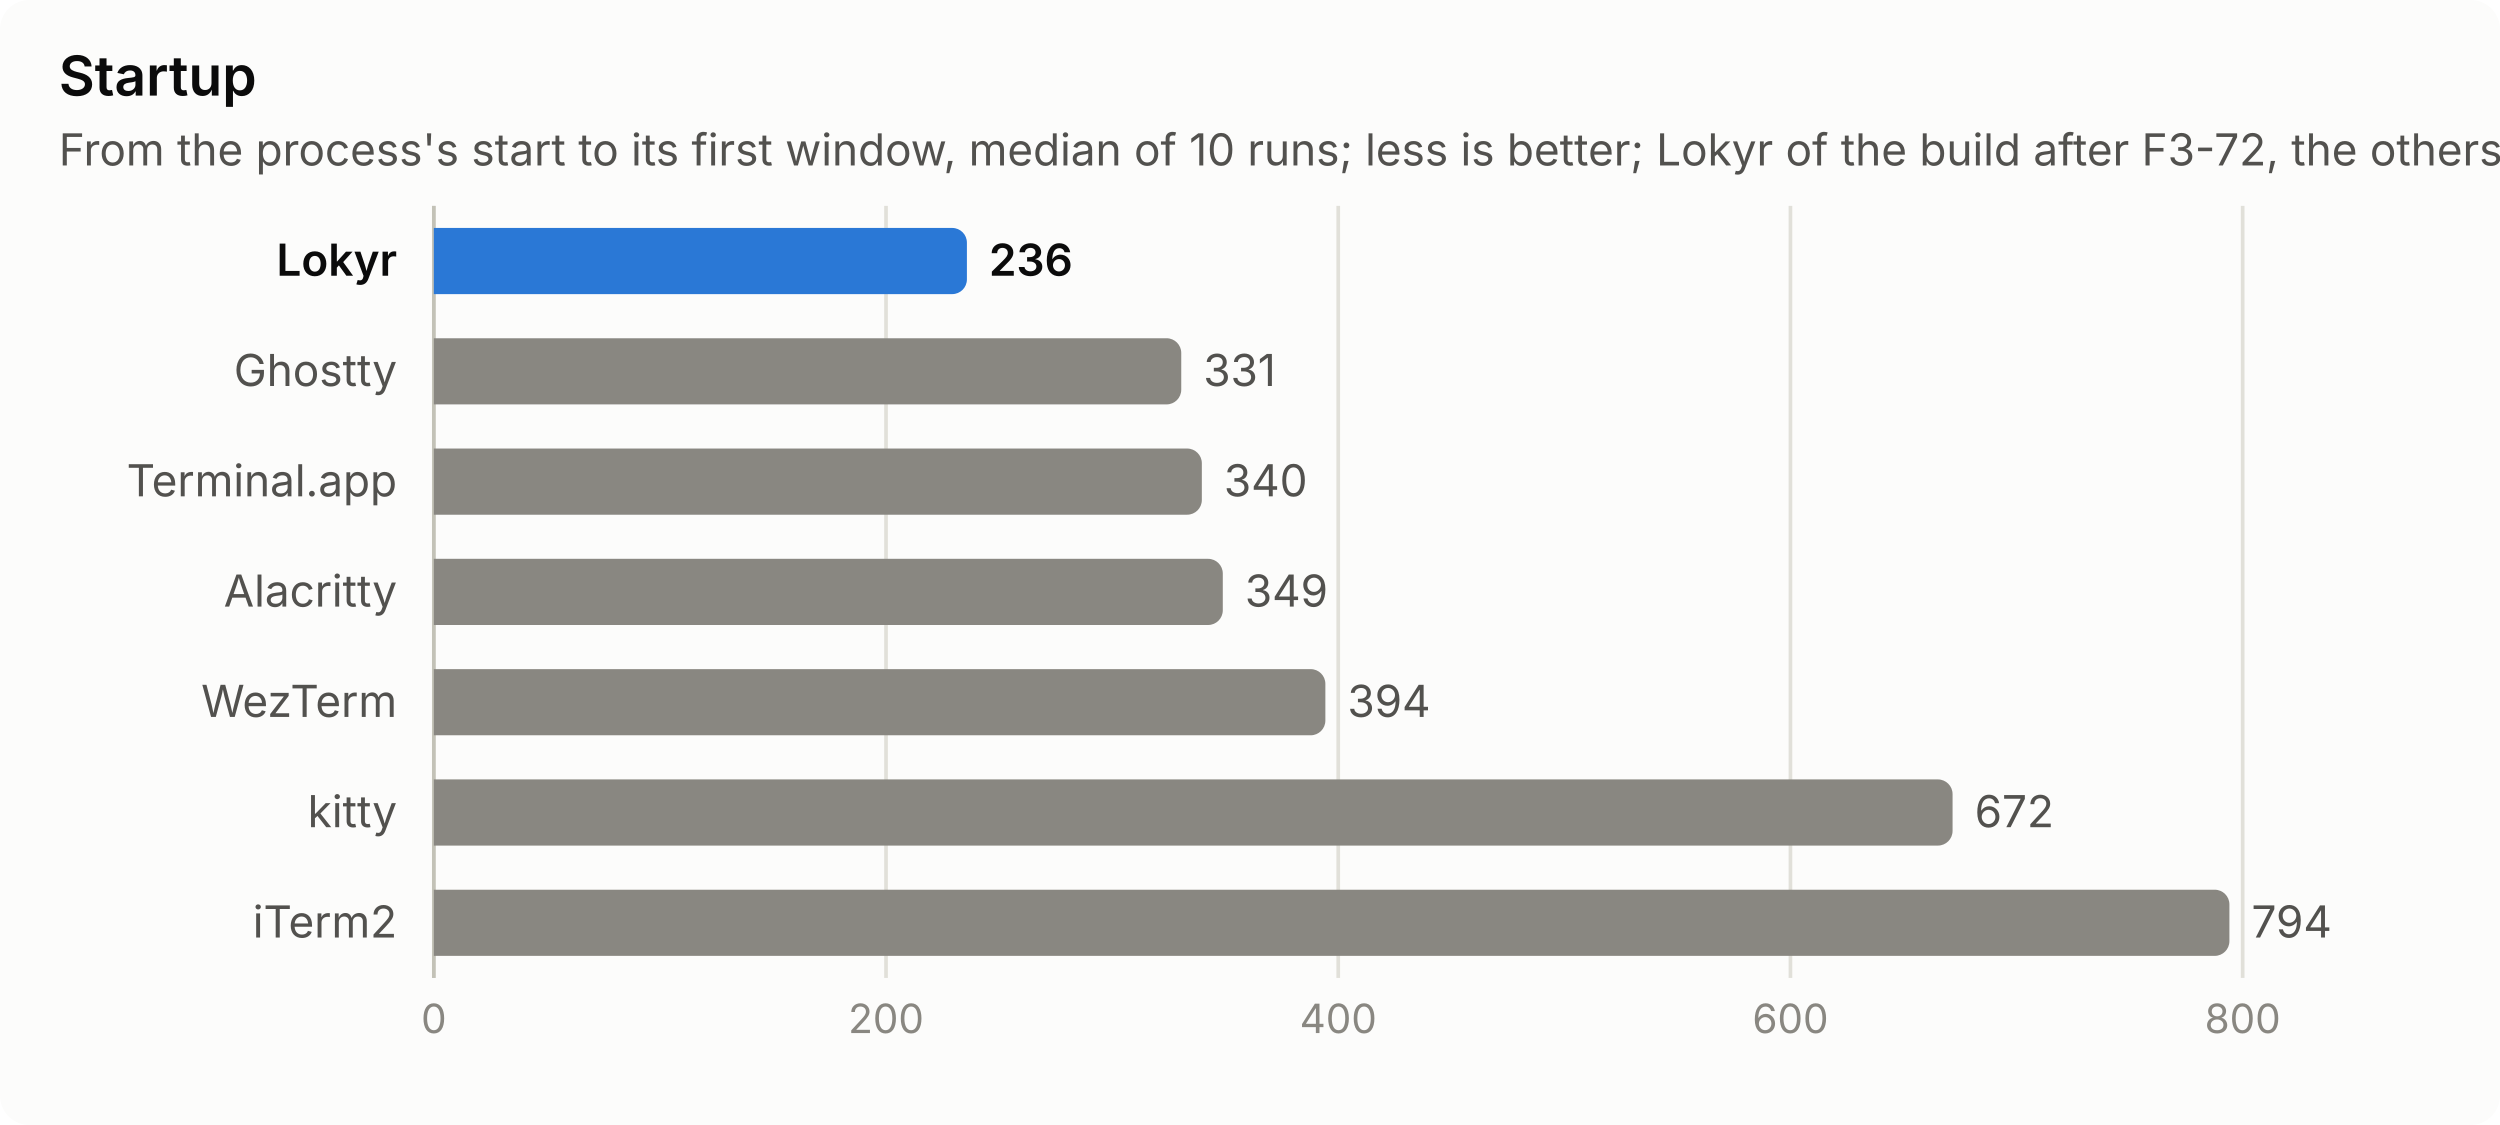
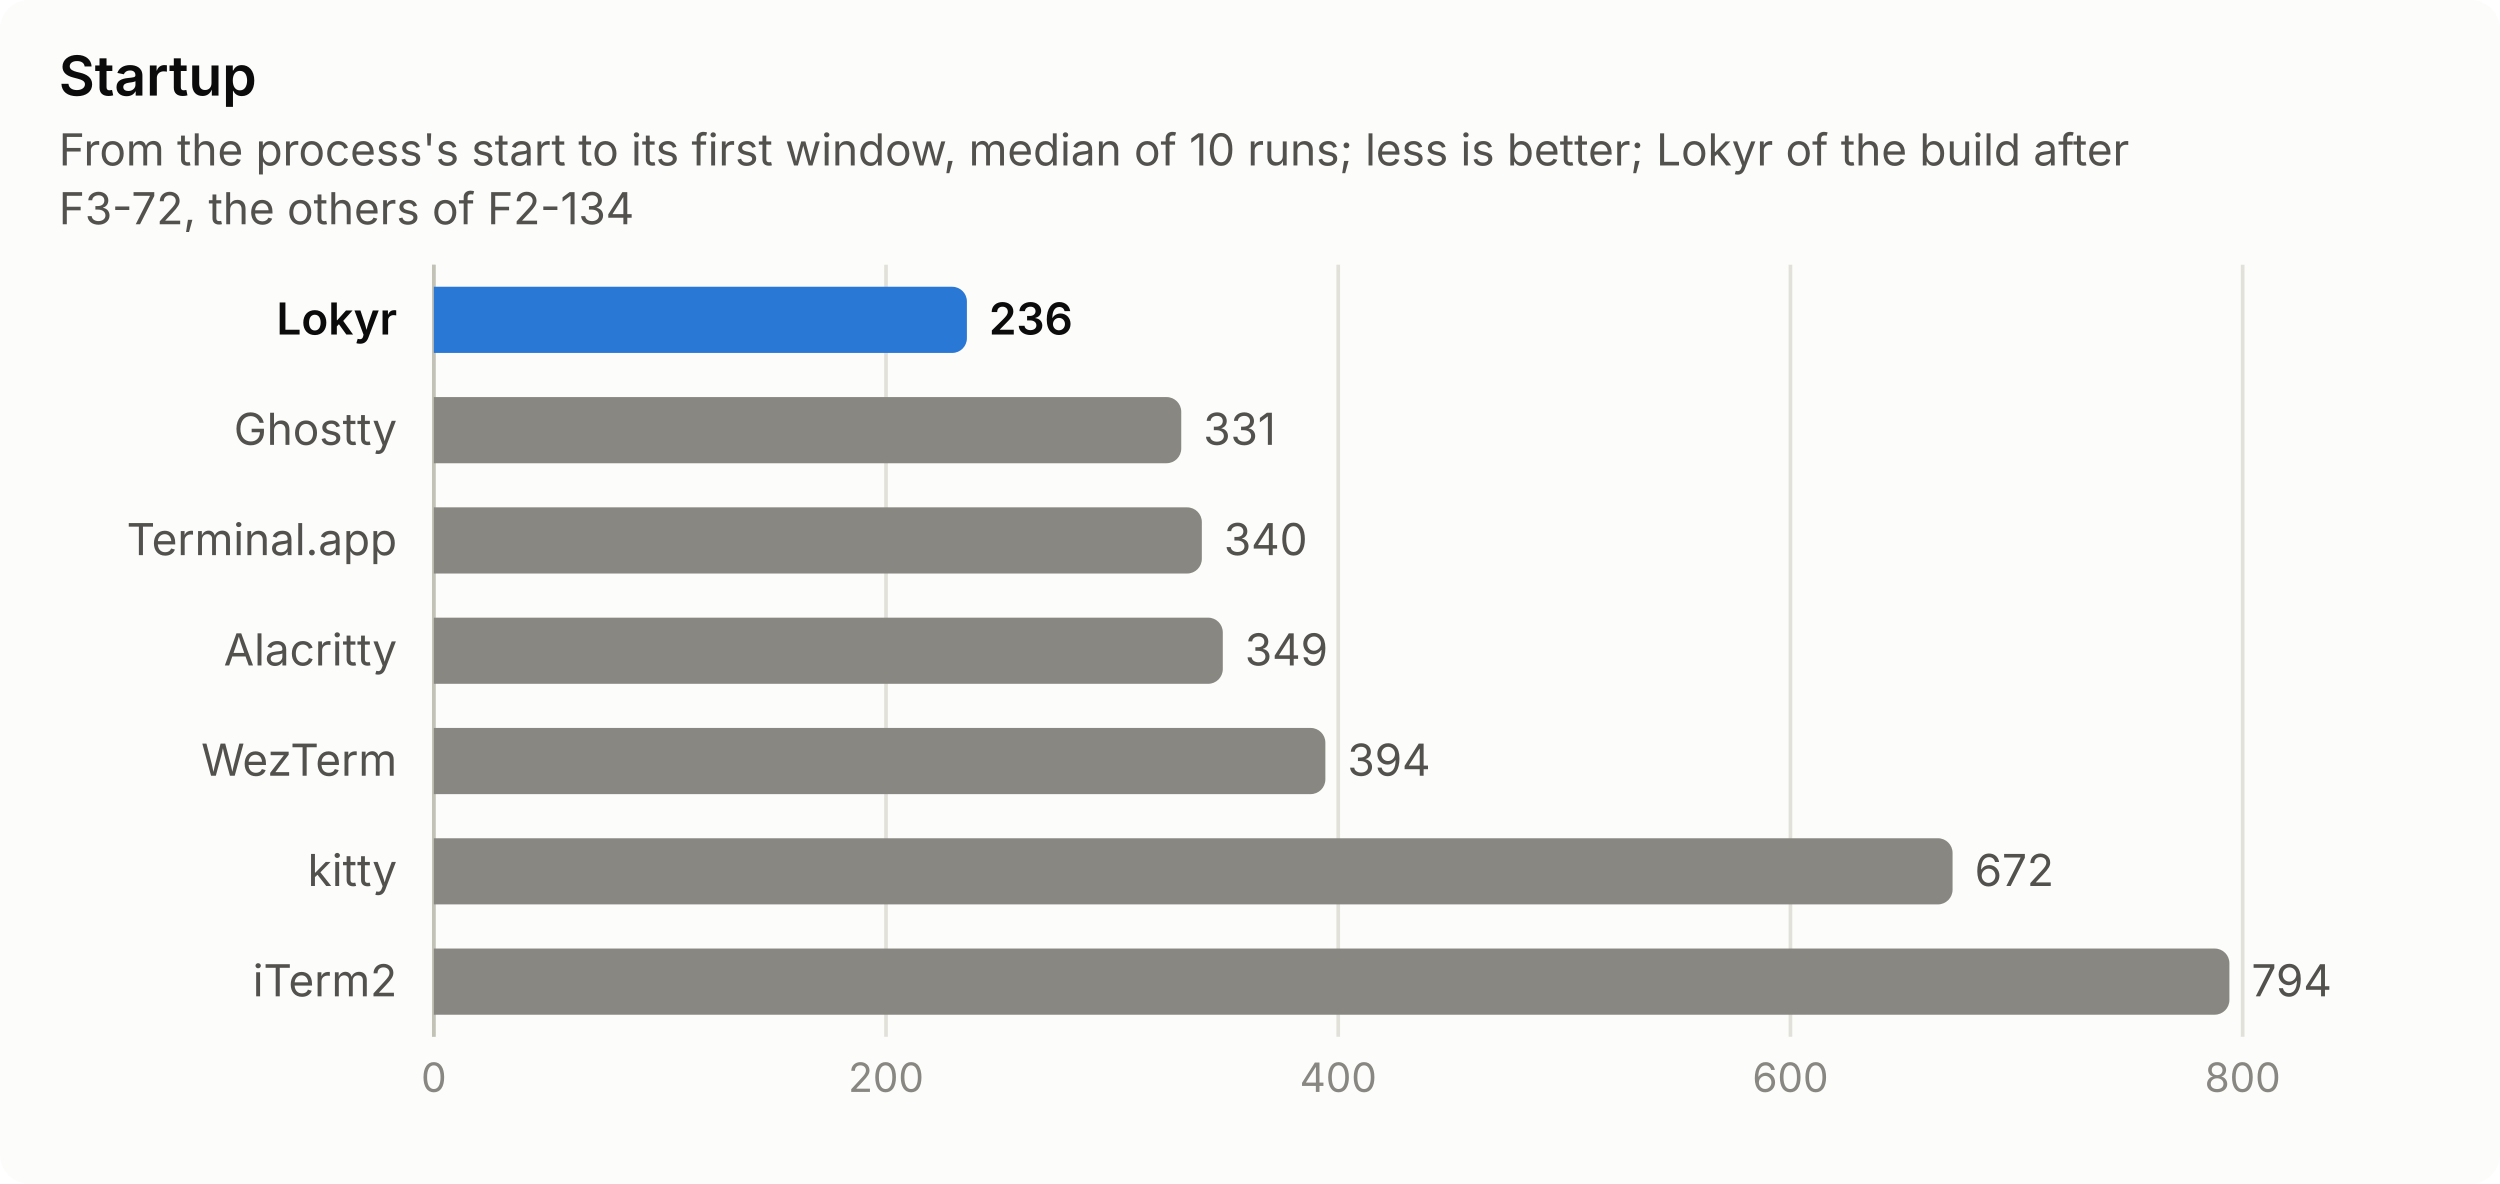
- <svg xmlns="http://www.w3.org/2000/svg" width="680" height="306" viewBox="0 0 680 306" role="img" aria-label="Startup">
+ <svg xmlns="http://www.w3.org/2000/svg" width="680" height="322" viewBox="0 0 680 322" role="img" aria-label="Startup">
  <style>
  .surface { fill: #fcfcfb; }
  .primary { fill: #0b0b0b; }
  .secondary { fill: #52514e; }
  .muted { fill: #898781; }
  .grid { stroke: #e1e0d9; }
  .base { stroke: #c3c2b7; }
  .accent { fill: #2a78d6; }
  .context { fill: #898781; }
  .accent-line { stroke: #2a78d6; }
  .context-line { stroke: #898781; }
  .second { fill: #eb6834; }
  .second-line { stroke: #eb6834; }
  .ring { stroke: #fcfcfb; }
  .budget { stroke: #52514e; }
  text { font-family: system-ui, -apple-system, "Segoe UI", sans-serif; }
  .tick { font-variant-numeric: tabular-nums; }
  @media (prefers-color-scheme: dark) {
    .surface { fill: #1a1a19; }
    .primary { fill: #f0efec; }
    .secondary { fill: #c3c2b7; }
    .muted { fill: #898781; }
    .grid { stroke: #2c2c2a; }
    .base { stroke: #383835; }
    .accent { fill: #3987e5; }
    .context { fill: #6f6e69; }
    .accent-line { stroke: #3987e5; }
    .context-line { stroke: #6f6e69; }
    .second { fill: #d95926; }
    .second-line { stroke: #d95926; }
    .ring { stroke: #1a1a19; }
    .budget { stroke: #c3c2b7; }
  }
</style>
-   <rect class="surface" width="680" height="306" rx="8" />
+   <rect class="surface" width="680" height="322" rx="8" />
  <text class="primary" x="16" y="26" font-size="15" font-weight="600">Startup</text>
-   <text class="secondary" x="16" y="45" font-size="12">From the process's start to its first window, median of 10 runs; less is better; Lokyr of the build after F3-72, the others of F2-134</text>
-   <line class="grid" x1="118.0" y1="56" x2="118.0" y2="266" stroke-width="1" />
-   <text class="muted tick" x="118.0" y="281" font-size="11" text-anchor="middle">0</text>
-   <line class="grid" x1="241.0" y1="56" x2="241.0" y2="266" stroke-width="1" />
-   <text class="muted tick" x="241.0" y="281" font-size="11" text-anchor="middle">200</text>
-   <line class="grid" x1="364.0" y1="56" x2="364.0" y2="266" stroke-width="1" />
-   <text class="muted tick" x="364.0" y="281" font-size="11" text-anchor="middle">400</text>
-   <line class="grid" x1="487.0" y1="56" x2="487.0" y2="266" stroke-width="1" />
-   <text class="muted tick" x="487.0" y="281" font-size="11" text-anchor="middle">600</text>
-   <line class="grid" x1="610.0" y1="56" x2="610.0" y2="266" stroke-width="1" />
-   <text class="muted tick" x="610.0" y="281" font-size="11" text-anchor="middle">800</text>
-   <line class="base" x1="118" y1="56" x2="118" y2="266" stroke-width="1" />
-   <text class="primary" x="108" y="75.0" font-size="12" text-anchor="end" font-weight="600">Lokyr</text>
-   <path class="accent" d="M118.0,62.0 h141.0 a4,4 0 0 1 4,4 v10.0 a4,4 0 0 1 -4,4 h-141.0 z" />
-   <text class="primary tick" x="269.0" y="75.0" font-size="12" font-weight="600">236</text>
-   <text class="secondary" x="108" y="105.0" font-size="12" text-anchor="end">Ghostty</text>
-   <path class="context" d="M118.0,92.0 h199.3 a4,4 0 0 1 4,4 v10.0 a4,4 0 0 1 -4,4 h-199.3 z" />
-   <text class="secondary tick" x="327.3" y="105.0" font-size="12">331</text>
-   <text class="secondary" x="108" y="135.0" font-size="12" text-anchor="end">Terminal.app</text>
-   <path class="context" d="M118.0,122.0 h204.9 a4,4 0 0 1 4,4 v10.0 a4,4 0 0 1 -4,4 h-204.9 z" />
-   <text class="secondary tick" x="332.9" y="135.0" font-size="12">340</text>
-   <text class="secondary" x="108" y="165.0" font-size="12" text-anchor="end">Alacritty</text>
-   <path class="context" d="M118.0,152.0 h210.6 a4,4 0 0 1 4,4 v10.0 a4,4 0 0 1 -4,4 h-210.6 z" />
-   <text class="secondary tick" x="338.6" y="165.0" font-size="12">349</text>
-   <text class="secondary" x="108" y="195.0" font-size="12" text-anchor="end">WezTerm</text>
-   <path class="context" d="M118.0,182.0 h238.5 a4,4 0 0 1 4,4 v10.0 a4,4 0 0 1 -4,4 h-238.5 z" />
-   <text class="secondary tick" x="366.5" y="195.0" font-size="12">394</text>
-   <text class="secondary" x="108" y="225.0" font-size="12" text-anchor="end">kitty</text>
-   <path class="context" d="M118.0,212.0 h409.1 a4,4 0 0 1 4,4 v10.0 a4,4 0 0 1 -4,4 h-409.1 z" />
-   <text class="secondary tick" x="537.1" y="225.0" font-size="12">672</text>
-   <text class="secondary" x="108" y="255.0" font-size="12" text-anchor="end">iTerm2</text>
-   <path class="context" d="M118.0,242.0 h484.4 a4,4 0 0 1 4,4 v10.0 a4,4 0 0 1 -4,4 h-484.4 z" />
-   <text class="secondary tick" x="612.4" y="255.0" font-size="12">794</text>
+   <text class="secondary" x="16" y="45" font-size="12">From the process's start to its first window, median of 10 runs; less is better; Lokyr of the build after</text>
+   <text class="secondary" x="16" y="61" font-size="12">F3-72, the others of F2-134</text>
+   <line class="grid" x1="118.0" y1="72" x2="118.0" y2="282.0" stroke-width="1" />
+   <text class="muted tick" x="118.0" y="297.0" font-size="11" text-anchor="middle">0</text>
+   <line class="grid" x1="241.0" y1="72" x2="241.0" y2="282.0" stroke-width="1" />
+   <text class="muted tick" x="241.0" y="297.0" font-size="11" text-anchor="middle">200</text>
+   <line class="grid" x1="364.0" y1="72" x2="364.0" y2="282.0" stroke-width="1" />
+   <text class="muted tick" x="364.0" y="297.0" font-size="11" text-anchor="middle">400</text>
+   <line class="grid" x1="487.0" y1="72" x2="487.0" y2="282.0" stroke-width="1" />
+   <text class="muted tick" x="487.0" y="297.0" font-size="11" text-anchor="middle">600</text>
+   <line class="grid" x1="610.0" y1="72" x2="610.0" y2="282.0" stroke-width="1" />
+   <text class="muted tick" x="610.0" y="297.0" font-size="11" text-anchor="middle">800</text>
+   <line class="base" x1="118" y1="72" x2="118" y2="282.0" stroke-width="1" />
+   <text class="primary" x="108" y="91.0" font-size="12" text-anchor="end" font-weight="600">Lokyr</text>
+   <path class="accent" d="M118.0,78.0 h141.0 a4,4 0 0 1 4,4 v10.0 a4,4 0 0 1 -4,4 h-141.0 z" />
+   <text class="primary tick" x="269.0" y="91.0" font-size="12" font-weight="600">236</text>
+   <text class="secondary" x="108" y="121.0" font-size="12" text-anchor="end">Ghostty</text>
+   <path class="context" d="M118.0,108.0 h199.3 a4,4 0 0 1 4,4 v10.0 a4,4 0 0 1 -4,4 h-199.3 z" />
+   <text class="secondary tick" x="327.3" y="121.0" font-size="12">331</text>
+   <text class="secondary" x="108" y="151.0" font-size="12" text-anchor="end">Terminal.app</text>
+   <path class="context" d="M118.0,138.0 h204.9 a4,4 0 0 1 4,4 v10.0 a4,4 0 0 1 -4,4 h-204.9 z" />
+   <text class="secondary tick" x="332.9" y="151.0" font-size="12">340</text>
+   <text class="secondary" x="108" y="181.0" font-size="12" text-anchor="end">Alacritty</text>
+   <path class="context" d="M118.0,168.0 h210.6 a4,4 0 0 1 4,4 v10.0 a4,4 0 0 1 -4,4 h-210.6 z" />
+   <text class="secondary tick" x="338.6" y="181.0" font-size="12">349</text>
+   <text class="secondary" x="108" y="211.0" font-size="12" text-anchor="end">WezTerm</text>
+   <path class="context" d="M118.0,198.0 h238.5 a4,4 0 0 1 4,4 v10.0 a4,4 0 0 1 -4,4 h-238.5 z" />
+   <text class="secondary tick" x="366.5" y="211.0" font-size="12">394</text>
+   <text class="secondary" x="108" y="241.0" font-size="12" text-anchor="end">kitty</text>
+   <path class="context" d="M118.0,228.0 h409.1 a4,4 0 0 1 4,4 v10.0 a4,4 0 0 1 -4,4 h-409.1 z" />
+   <text class="secondary tick" x="537.1" y="241.0" font-size="12">672</text>
+   <text class="secondary" x="108" y="271.0" font-size="12" text-anchor="end">iTerm2</text>
+   <path class="context" d="M118.0,258.0 h484.4 a4,4 0 0 1 4,4 v10.0 a4,4 0 0 1 -4,4 h-484.4 z" />
+   <text class="secondary tick" x="612.4" y="271.0" font-size="12">794</text>
</svg>
